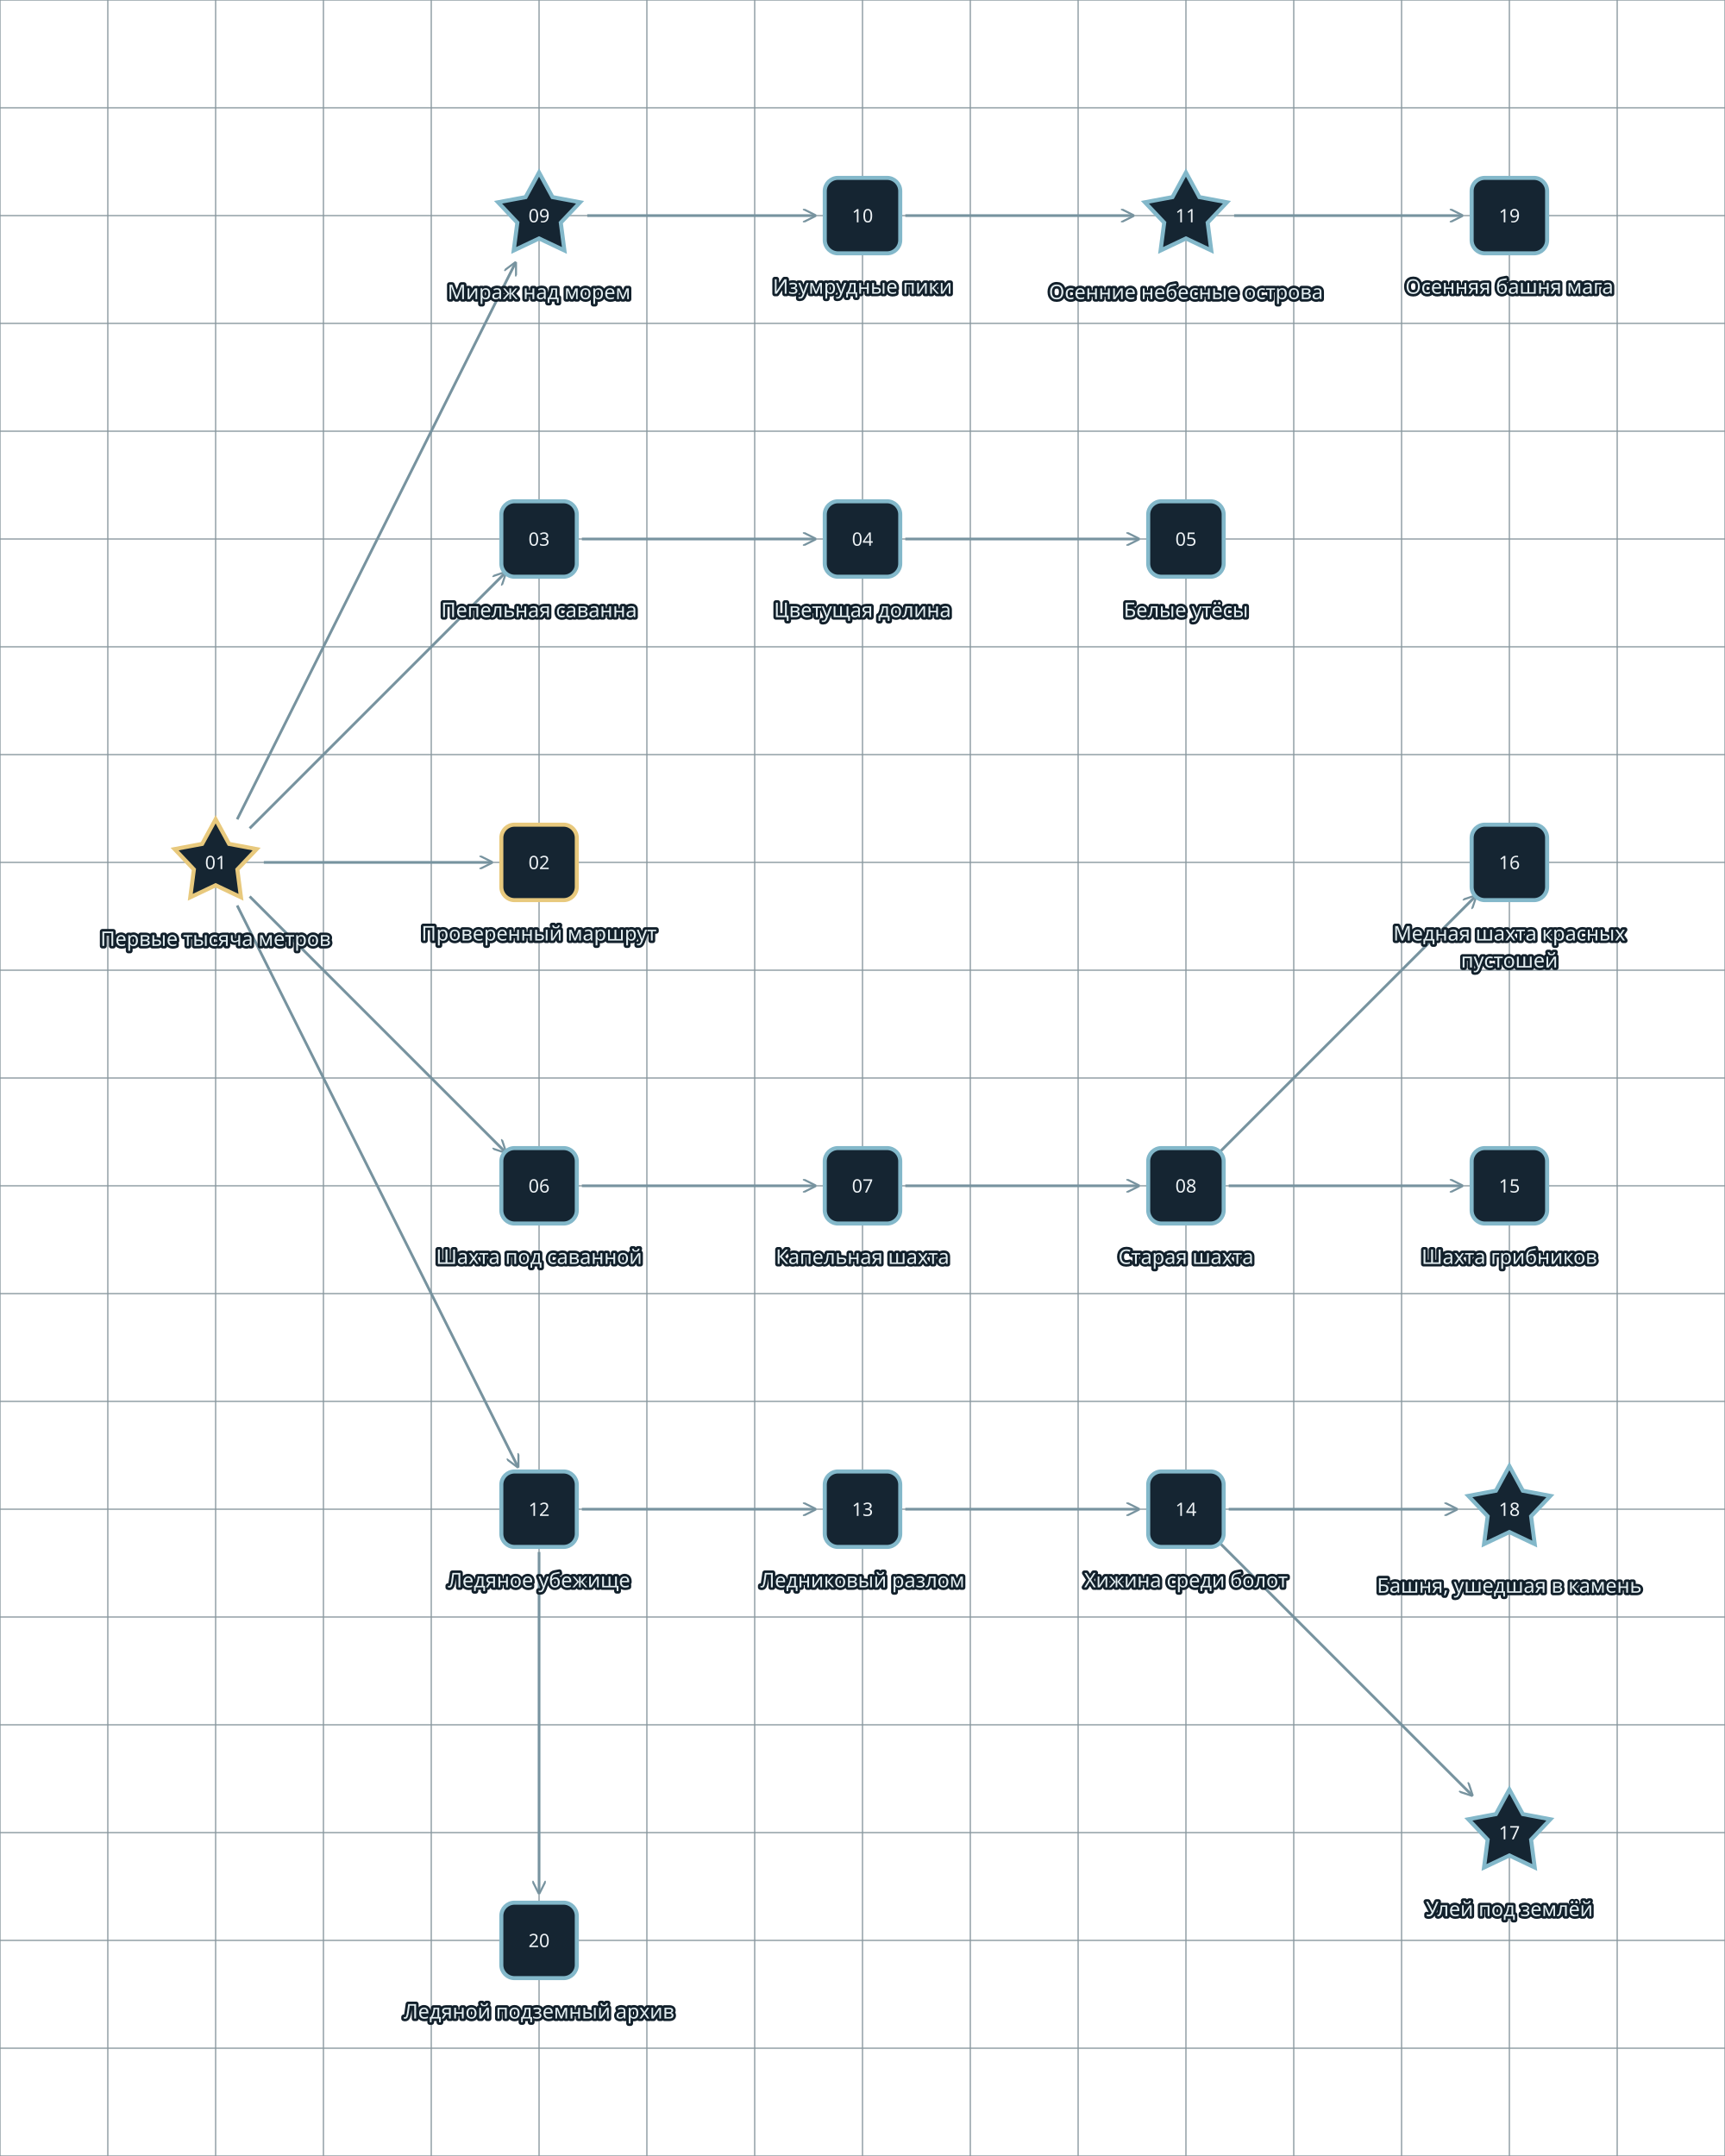
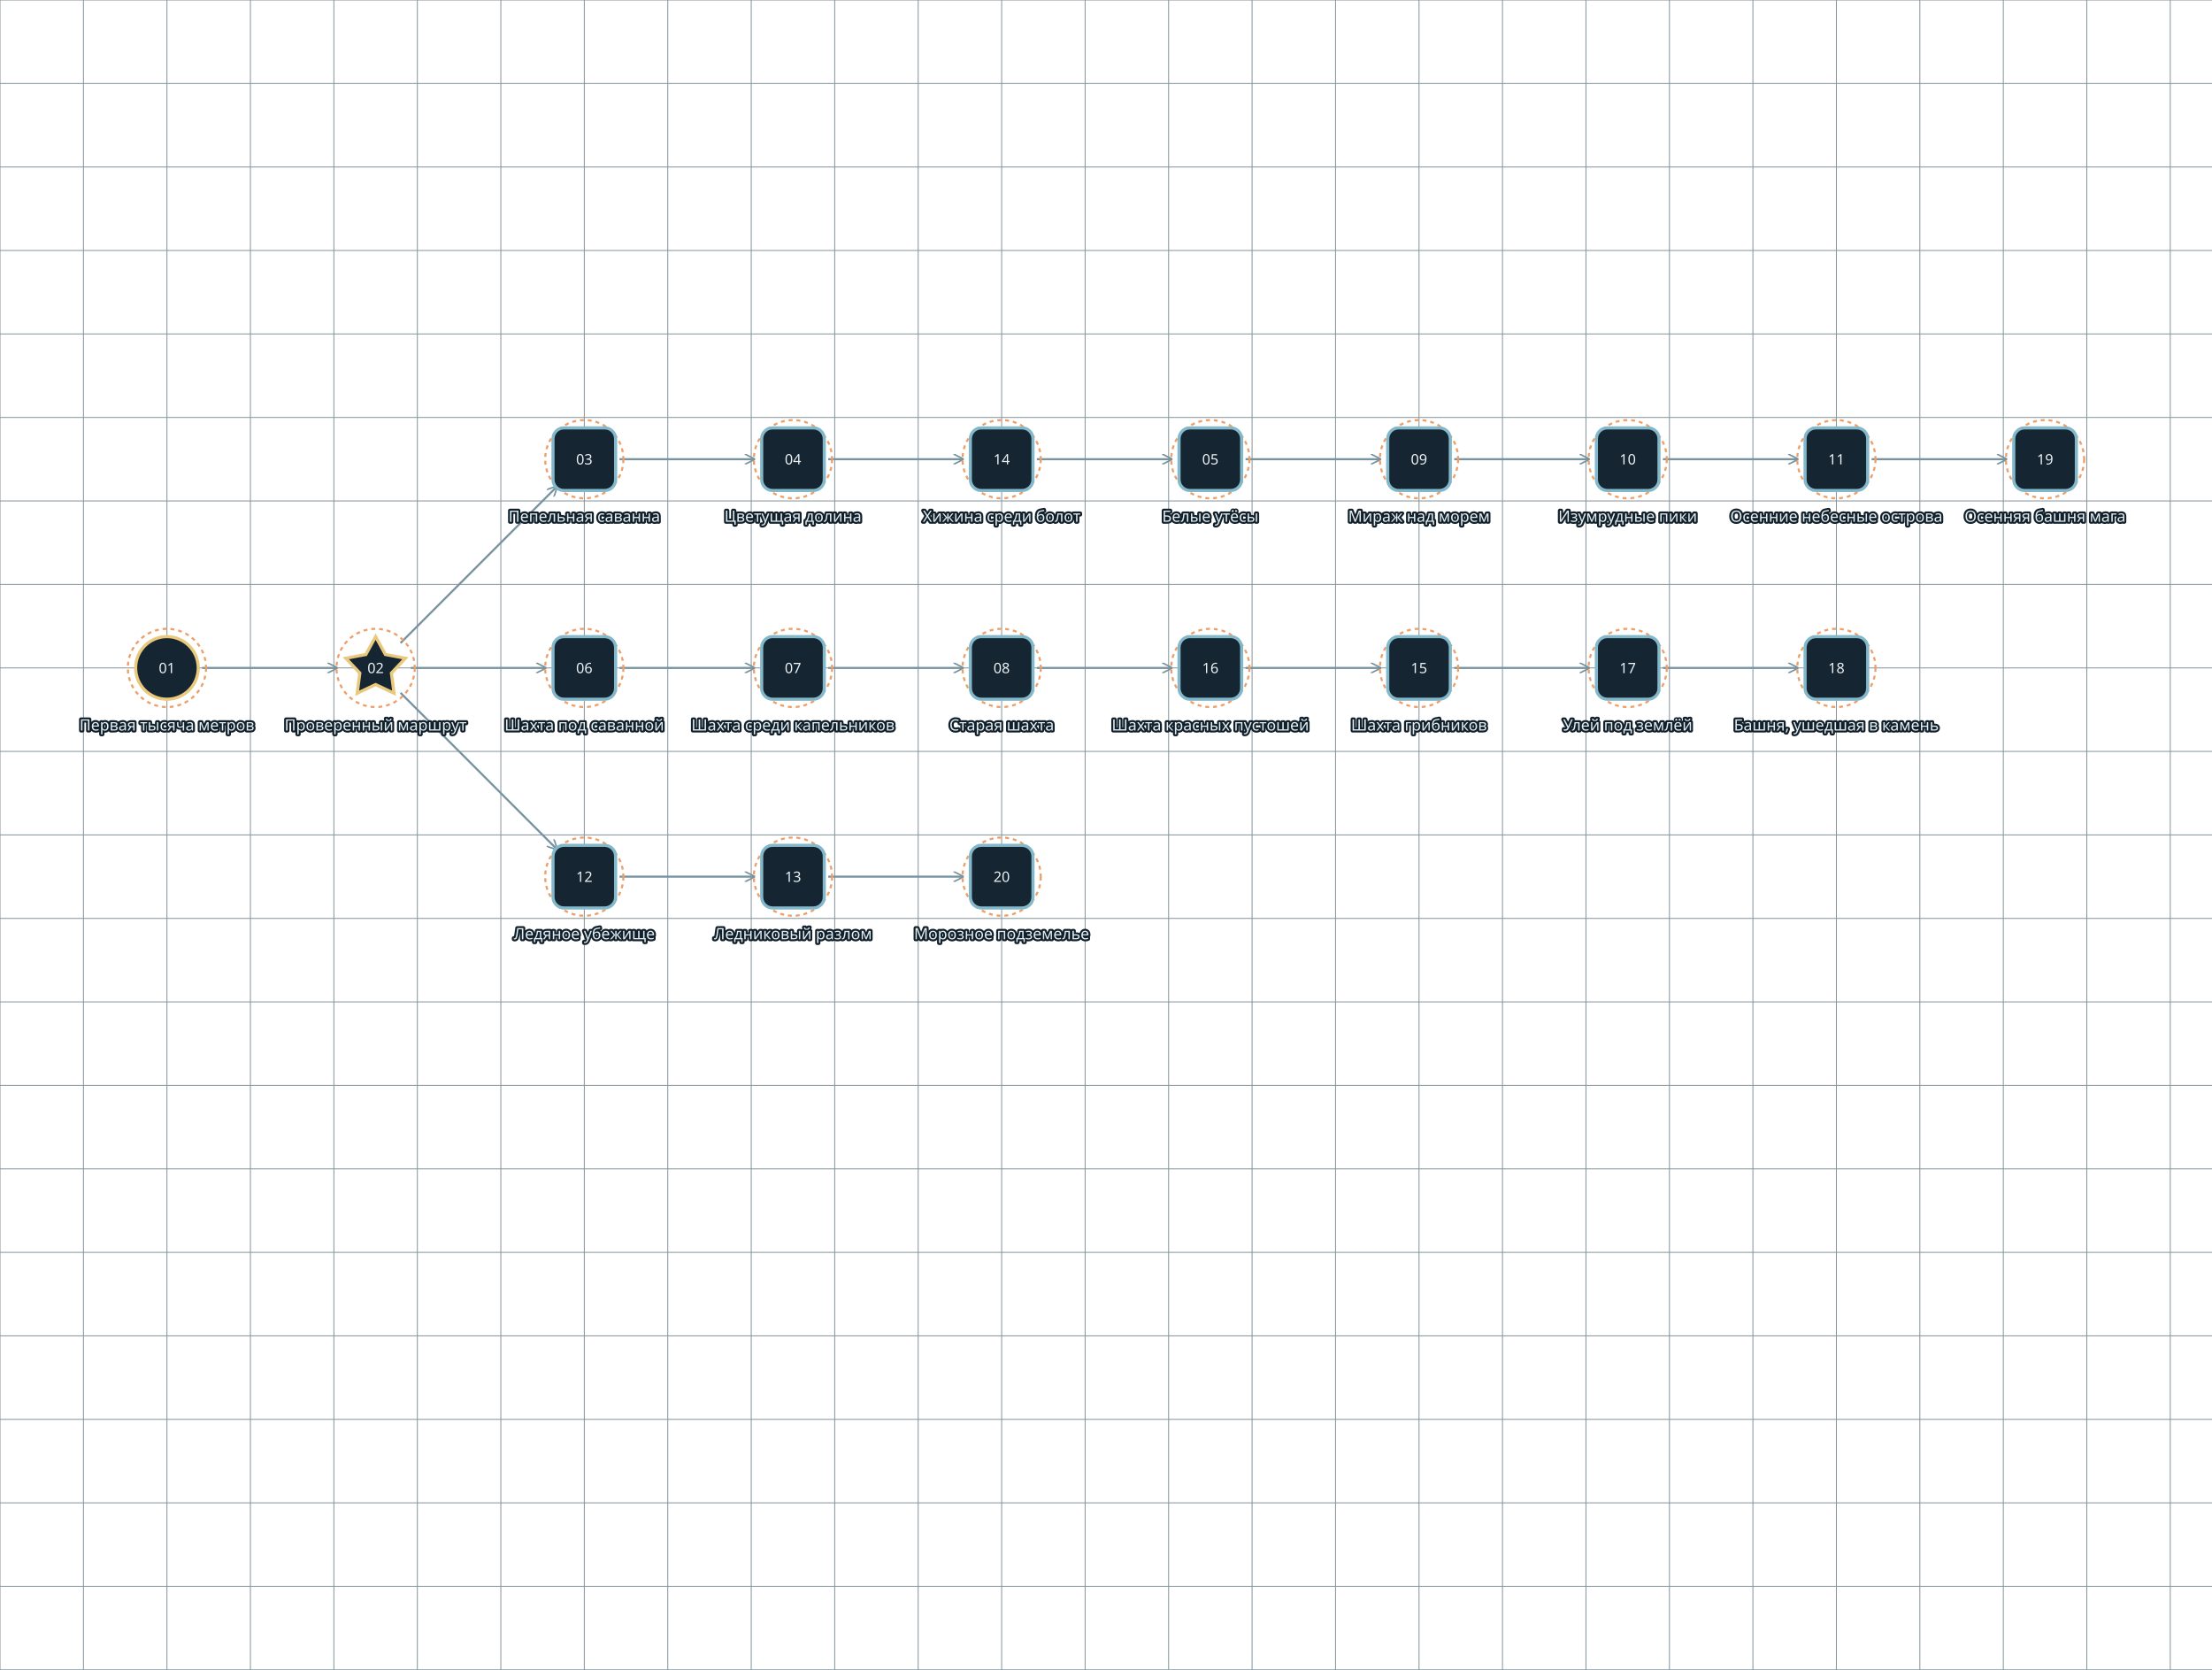
- <svg xmlns="http://www.w3.org/2000/svg" viewBox="-128.00 -512.00 1024.00 1280.00" width="1024.00" height="1280.00" role="img" aria-labelledby="nasledie_exploration-after-title" data-quest-count="20">
+ <svg xmlns="http://www.w3.org/2000/svg" viewBox="-128.00 -512.00 1696.00 1280.00" width="1696.00" height="1280.00" role="img" aria-labelledby="nasledie_exploration-after-title" data-quest-count="20">
  <defs>
    <marker id="nasledie_exploration-after-arrow" markerWidth="8" markerHeight="8" refX="7" refY="4" orient="auto" markerUnits="userSpaceOnUse">
      <path d="M0,0 L8,4 L0,8" fill="none" stroke="#77939f" stroke-width="1.2" />
    </marker>
  </defs>
  <g fill="none" stroke="#24404d" stroke-width="0.7" opacity="0.55" aria-hidden="true">
    <path d="M -128 -512.00 v 1280.00" />
    <path d="M -64 -512.00 v 1280.00" />
    <path d="M 0 -512.00 v 1280.00" />
    <path d="M 64 -512.00 v 1280.00" />
    <path d="M 128 -512.00 v 1280.00" />
    <path d="M 192 -512.00 v 1280.00" />
    <path d="M 256 -512.00 v 1280.00" />
    <path d="M 320 -512.00 v 1280.00" />
    <path d="M 384 -512.00 v 1280.00" />
    <path d="M 448 -512.00 v 1280.00" />
    <path d="M 512 -512.00 v 1280.00" />
    <path d="M 576 -512.00 v 1280.00" />
    <path d="M 640 -512.00 v 1280.00" />
    <path d="M 704 -512.00 v 1280.00" />
    <path d="M 768 -512.00 v 1280.00" />
    <path d="M 832 -512.00 v 1280.00" />
    <path d="M 896 -512.00 v 1280.00" />
-     <path d="M -128.00 -512 h 1024.00" />
-     <path d="M -128.00 -448 h 1024.00" />
-     <path d="M -128.00 -384 h 1024.00" />
-     <path d="M -128.00 -320 h 1024.00" />
-     <path d="M -128.00 -256 h 1024.00" />
-     <path d="M -128.00 -192 h 1024.00" />
-     <path d="M -128.00 -128 h 1024.00" />
-     <path d="M -128.00 -64 h 1024.00" />
-     <path d="M -128.00 0 h 1024.00" />
-     <path d="M -128.00 64 h 1024.00" />
-     <path d="M -128.00 128 h 1024.00" />
-     <path d="M -128.00 192 h 1024.00" />
-     <path d="M -128.00 256 h 1024.00" />
-     <path d="M -128.00 320 h 1024.00" />
-     <path d="M -128.00 384 h 1024.00" />
-     <path d="M -128.00 448 h 1024.00" />
-     <path d="M -128.00 512 h 1024.00" />
-     <path d="M -128.00 576 h 1024.00" />
-     <path d="M -128.00 640 h 1024.00" />
-     <path d="M -128.00 704 h 1024.00" />
-     <path d="M -128.00 768 h 1024.00" />
+     <path d="M 960 -512.00 v 1280.00" />
+     <path d="M 1024 -512.00 v 1280.00" />
+     <path d="M 1088 -512.00 v 1280.00" />
+     <path d="M 1152 -512.00 v 1280.00" />
+     <path d="M 1216 -512.00 v 1280.00" />
+     <path d="M 1280 -512.00 v 1280.00" />
+     <path d="M 1344 -512.00 v 1280.00" />
+     <path d="M 1408 -512.00 v 1280.00" />
+     <path d="M 1472 -512.00 v 1280.00" />
+     <path d="M 1536 -512.00 v 1280.00" />
+     <path d="M -128.00 -512 h 1696.00" />
+     <path d="M -128.00 -448 h 1696.00" />
+     <path d="M -128.00 -384 h 1696.00" />
+     <path d="M -128.00 -320 h 1696.00" />
+     <path d="M -128.00 -256 h 1696.00" />
+     <path d="M -128.00 -192 h 1696.00" />
+     <path d="M -128.00 -128 h 1696.00" />
+     <path d="M -128.00 -64 h 1696.00" />
+     <path d="M -128.00 0 h 1696.00" />
+     <path d="M -128.00 64 h 1696.00" />
+     <path d="M -128.00 128 h 1696.00" />
+     <path d="M -128.00 192 h 1696.00" />
+     <path d="M -128.00 256 h 1696.00" />
+     <path d="M -128.00 320 h 1696.00" />
+     <path d="M -128.00 384 h 1696.00" />
+     <path d="M -128.00 448 h 1696.00" />
+     <path d="M -128.00 512 h 1696.00" />
+     <path d="M -128.00 576 h 1696.00" />
+     <path d="M -128.00 640 h 1696.00" />
+     <path d="M -128.00 704 h 1696.00" />
+     <path d="M -128.00 768 h 1696.00" />
  </g>
  <g class="dependencies" fill="none" stroke="#77939f" stroke-width="1.6">
-     <path data-from="30000F5F1F069AFA" data-to="5DCFED353E2F543B" d="M 28.60 0.00 L 163.60 0.00" marker-end="url(#nasledie_exploration-after-arrow)" />
-     <path data-from="30000F5F1F069AFA" data-to="4654570D569F8AFB" d="M 20.22 -20.22 L 171.92 -171.92" marker-end="url(#nasledie_exploration-after-arrow)" />
-     <path data-from="4654570D569F8AFB" data-to="F740FB239378B229" d="M 217.40 -192.00 L 355.60 -192.00" marker-end="url(#nasledie_exploration-after-arrow)" />
-     <path data-from="F740FB239378B229" data-to="142D439350347E70" d="M 409.40 -192.00 L 547.60 -192.00" marker-end="url(#nasledie_exploration-after-arrow)" />
-     <path data-from="30000F5F1F069AFA" data-to="F17A293356CD1404" d="M 20.22 20.22 L 171.92 171.92" marker-end="url(#nasledie_exploration-after-arrow)" />
-     <path data-from="F17A293356CD1404" data-to="28CBD873B6A9B3EA" d="M 217.40 192.00 L 355.60 192.00" marker-end="url(#nasledie_exploration-after-arrow)" />
-     <path data-from="28CBD873B6A9B3EA" data-to="B7BA27A969107D22" d="M 409.40 192.00 L 547.60 192.00" marker-end="url(#nasledie_exploration-after-arrow)" />
-     <path data-from="30000F5F1F069AFA" data-to="07A63C78A1E0EFD4" d="M 12.79 -25.58 L 177.87 -355.74" marker-end="url(#nasledie_exploration-after-arrow)" />
-     <path data-from="07A63C78A1E0EFD4" data-to="A91583B5B92C22EB" d="M 220.60 -384.00 L 355.60 -384.00" marker-end="url(#nasledie_exploration-after-arrow)" />
-     <path data-from="A91583B5B92C22EB" data-to="E6DC4A843BE1C287" d="M 409.40 -384.00 L 544.40 -384.00" marker-end="url(#nasledie_exploration-after-arrow)" />
-     <path data-from="30000F5F1F069AFA" data-to="D8325F832D406D1F" d="M 12.79 25.58 L 179.30 358.60" marker-end="url(#nasledie_exploration-after-arrow)" />
-     <path data-from="D8325F832D406D1F" data-to="CD62103DCF8B4FDA" d="M 217.40 384.00 L 355.60 384.00" marker-end="url(#nasledie_exploration-after-arrow)" />
-     <path data-from="CD62103DCF8B4FDA" data-to="4A366B92A0D4BDCD" d="M 409.40 384.00 L 547.60 384.00" marker-end="url(#nasledie_exploration-after-arrow)" />
-     <path data-from="B7BA27A969107D22" data-to="EA048E705BEC8414" d="M 601.40 192.00 L 739.60 192.00" marker-end="url(#nasledie_exploration-after-arrow)" />
-     <path data-from="B7BA27A969107D22" data-to="F09FD8875C97CD92" d="M 593.96 174.04 L 747.92 20.08" marker-end="url(#nasledie_exploration-after-arrow)" />
-     <path data-from="4A366B92A0D4BDCD" data-to="507F5E2261A499DA" d="M 593.96 401.96 L 745.66 553.66" marker-end="url(#nasledie_exploration-after-arrow)" />
-     <path data-from="4A366B92A0D4BDCD" data-to="2DCB2702FC5C1F31" d="M 601.40 384.00 L 736.40 384.00" marker-end="url(#nasledie_exploration-after-arrow)" />
-     <path data-from="E6DC4A843BE1C287" data-to="57FD47EFC4E11601" d="M 604.60 -384.00 L 739.60 -384.00" marker-end="url(#nasledie_exploration-after-arrow)" />
-     <path data-from="D8325F832D406D1F" data-to="C580A1C9022BB90F" d="M 192.00 409.40 L 192.00 611.60" marker-end="url(#nasledie_exploration-after-arrow)" />
+     <path data-from="30000F5F1F069AFA" data-to="5DCFED353E2F543B" d="M 27.00 0.00 L 130.00 0.00" marker-end="url(#nasledie_exploration-after-arrow)" />
+     <path data-from="5DCFED353E2F543B" data-to="4654570D569F8AFB" d="M 179.09 -19.09 L 298.79 -138.79" marker-end="url(#nasledie_exploration-after-arrow)" />
+     <path data-from="4654570D569F8AFB" data-to="F740FB239378B229" d="M 347.00 -160.00 L 450.00 -160.00" marker-end="url(#nasledie_exploration-after-arrow)" />
+     <path data-from="4A366B92A0D4BDCD" data-to="142D439350347E70" d="M 667.00 -160.00 L 770.00 -160.00" marker-end="url(#nasledie_exploration-after-arrow)" />
+     <path data-from="5DCFED353E2F543B" data-to="F17A293356CD1404" d="M 187.00 0.00 L 290.00 0.00" marker-end="url(#nasledie_exploration-after-arrow)" />
+     <path data-from="F17A293356CD1404" data-to="28CBD873B6A9B3EA" d="M 347.00 0.00 L 450.00 0.00" marker-end="url(#nasledie_exploration-after-arrow)" />
+     <path data-from="28CBD873B6A9B3EA" data-to="B7BA27A969107D22" d="M 507.00 0.00 L 610.00 0.00" marker-end="url(#nasledie_exploration-after-arrow)" />
+     <path data-from="142D439350347E70" data-to="07A63C78A1E0EFD4" d="M 827.00 -160.00 L 930.00 -160.00" marker-end="url(#nasledie_exploration-after-arrow)" />
+     <path data-from="07A63C78A1E0EFD4" data-to="A91583B5B92C22EB" d="M 987.00 -160.00 L 1090.00 -160.00" marker-end="url(#nasledie_exploration-after-arrow)" />
+     <path data-from="A91583B5B92C22EB" data-to="E6DC4A843BE1C287" d="M 1147.00 -160.00 L 1250.00 -160.00" marker-end="url(#nasledie_exploration-after-arrow)" />
+     <path data-from="5DCFED353E2F543B" data-to="D8325F832D406D1F" d="M 179.09 19.09 L 298.79 138.79" marker-end="url(#nasledie_exploration-after-arrow)" />
+     <path data-from="D8325F832D406D1F" data-to="CD62103DCF8B4FDA" d="M 347.00 160.00 L 450.00 160.00" marker-end="url(#nasledie_exploration-after-arrow)" />
+     <path data-from="F740FB239378B229" data-to="4A366B92A0D4BDCD" d="M 507.00 -160.00 L 610.00 -160.00" marker-end="url(#nasledie_exploration-after-arrow)" />
+     <path data-from="F09FD8875C97CD92" data-to="EA048E705BEC8414" d="M 827.00 0.00 L 930.00 0.00" marker-end="url(#nasledie_exploration-after-arrow)" />
+     <path data-from="B7BA27A969107D22" data-to="F09FD8875C97CD92" d="M 667.00 0.00 L 770.00 0.00" marker-end="url(#nasledie_exploration-after-arrow)" />
+     <path data-from="EA048E705BEC8414" data-to="507F5E2261A499DA" d="M 987.00 0.00 L 1090.00 0.00" marker-end="url(#nasledie_exploration-after-arrow)" />
+     <path data-from="507F5E2261A499DA" data-to="2DCB2702FC5C1F31" d="M 1147.00 0.00 L 1250.00 0.00" marker-end="url(#nasledie_exploration-after-arrow)" />
+     <path data-from="E6DC4A843BE1C287" data-to="57FD47EFC4E11601" d="M 1307.00 -160.00 L 1410.00 -160.00" marker-end="url(#nasledie_exploration-after-arrow)" />
+     <path data-from="CD62103DCF8B4FDA" data-to="C580A1C9022BB90F" d="M 507.00 160.00 L 610.00 160.00" marker-end="url(#nasledie_exploration-after-arrow)" />
  </g>
  <g class="quests" font-family="system-ui, sans-serif" text-anchor="middle">
-     <g data-quest-id="30000F5F1F069AFA" tabindex="0" role="button" aria-label="Первые тысяча метров" transform="translate(0.00,0.00)" style="cursor:pointer">
-       <circle class="selection-ring" r="35.60" fill="none" stroke="#f4f7fc" stroke-width="3" visibility="hidden" />
-       <polygon points="0.00,-25.60 7.98,-10.98 24.35,-7.91 12.90,4.19 15.05,20.71 0.00,13.57 -15.05,20.71 -12.90,4.19 -24.35,-7.91 -7.98,-10.98" fill="#152532" stroke="#e8c97d" stroke-width="2.4" />
+     <g data-quest-id="30000F5F1F069AFA" tabindex="0" role="button" aria-label="Первая тысяча метров" transform="translate(0.00,0.00)" style="cursor:pointer">
+       <circle class="change-ring" r="30.00" fill="none" stroke="#ed9f69" stroke-width="1.6" stroke-dasharray="3 3" />
+       <circle class="selection-ring" r="34.00" fill="none" stroke="#f4f7fc" stroke-width="3" visibility="hidden" />
+       <circle r="24.00" fill="#152532" stroke="#e8c97d" stroke-width="2.4" />
      <text y="4" font-size="11" fill="#edf2f5" pointer-events="none">01</text>
-       <text class="quest-label" y="49.60" font-size="12" fill="#e2edf0" paint-order="stroke" stroke="#12202b" stroke-width="3" stroke-linejoin="round" pointer-events="none">Первые тысяча метров</text>
-     </g>
-     <g data-quest-id="5DCFED353E2F543B" tabindex="0" role="button" aria-label="Проверенный маршрут" transform="translate(192.00,0.00)" style="cursor:pointer">
-       <circle class="selection-ring" r="32.40" fill="none" stroke="#f4f7fc" stroke-width="3" visibility="hidden" />
-       <rect x="-22.40" y="-22.40" width="44.80" height="44.80" rx="7.84" fill="#152532" stroke="#e8c97d" stroke-width="2.4" />
+       <text class="quest-label" y="48.00" font-size="12" fill="#e2edf0" paint-order="stroke" stroke="#12202b" stroke-width="3" stroke-linejoin="round" pointer-events="none">Первая тысяча метров</text>
+     </g>
+     <g data-quest-id="5DCFED353E2F543B" tabindex="0" role="button" aria-label="Проверенный маршрут" transform="translate(160.00,0.00)" style="cursor:pointer">
+       <circle class="change-ring" r="30.00" fill="none" stroke="#ed9f69" stroke-width="1.6" stroke-dasharray="3 3" />
+       <circle class="selection-ring" r="34.00" fill="none" stroke="#f4f7fc" stroke-width="3" visibility="hidden" />
+       <polygon points="0.00,-24.00 7.48,-10.29 22.83,-7.42 12.10,3.93 14.11,19.42 0.00,12.72 -14.11,19.42 -12.10,3.93 -22.83,-7.42 -7.48,-10.29" fill="#152532" stroke="#e8c97d" stroke-width="2.4" />
      <text y="4" font-size="11" fill="#edf2f5" pointer-events="none">02</text>
-       <text class="quest-label" y="46.40" font-size="12" fill="#e2edf0" paint-order="stroke" stroke="#12202b" stroke-width="3" stroke-linejoin="round" pointer-events="none">Проверенный маршрут</text>
-     </g>
-     <g data-quest-id="4654570D569F8AFB" tabindex="0" role="button" aria-label="Пепельная саванна" transform="translate(192.00,-192.00)" style="cursor:pointer">
-       <circle class="selection-ring" r="32.40" fill="none" stroke="#f4f7fc" stroke-width="3" visibility="hidden" />
-       <rect x="-22.40" y="-22.40" width="44.80" height="44.80" rx="7.84" fill="#152532" stroke="#83b8ca" stroke-width="2.4" />
+       <text class="quest-label" y="48.00" font-size="12" fill="#e2edf0" paint-order="stroke" stroke="#12202b" stroke-width="3" stroke-linejoin="round" pointer-events="none">Проверенный маршрут</text>
+     </g>
+     <g data-quest-id="4654570D569F8AFB" tabindex="0" role="button" aria-label="Пепельная саванна" transform="translate(320.00,-160.00)" style="cursor:pointer">
+       <circle class="change-ring" r="30.00" fill="none" stroke="#ed9f69" stroke-width="1.6" stroke-dasharray="3 3" />
+       <circle class="selection-ring" r="34.00" fill="none" stroke="#f4f7fc" stroke-width="3" visibility="hidden" />
+       <rect x="-24.00" y="-24.00" width="48.00" height="48.00" rx="8.40" fill="#152532" stroke="#83b8ca" stroke-width="2.4" />
      <text y="4" font-size="11" fill="#edf2f5" pointer-events="none">03</text>
-       <text class="quest-label" y="46.40" font-size="12" fill="#e2edf0" paint-order="stroke" stroke="#12202b" stroke-width="3" stroke-linejoin="round" pointer-events="none">Пепельная саванна</text>
-     </g>
-     <g data-quest-id="F740FB239378B229" tabindex="0" role="button" aria-label="Цветущая долина" transform="translate(384.00,-192.00)" style="cursor:pointer">
-       <circle class="selection-ring" r="32.40" fill="none" stroke="#f4f7fc" stroke-width="3" visibility="hidden" />
-       <rect x="-22.40" y="-22.40" width="44.80" height="44.80" rx="7.84" fill="#152532" stroke="#83b8ca" stroke-width="2.4" />
+       <text class="quest-label" y="48.00" font-size="12" fill="#e2edf0" paint-order="stroke" stroke="#12202b" stroke-width="3" stroke-linejoin="round" pointer-events="none">Пепельная саванна</text>
+     </g>
+     <g data-quest-id="F740FB239378B229" tabindex="0" role="button" aria-label="Цветущая долина" transform="translate(480.00,-160.00)" style="cursor:pointer">
+       <circle class="change-ring" r="30.00" fill="none" stroke="#ed9f69" stroke-width="1.6" stroke-dasharray="3 3" />
+       <circle class="selection-ring" r="34.00" fill="none" stroke="#f4f7fc" stroke-width="3" visibility="hidden" />
+       <rect x="-24.00" y="-24.00" width="48.00" height="48.00" rx="8.40" fill="#152532" stroke="#83b8ca" stroke-width="2.4" />
      <text y="4" font-size="11" fill="#edf2f5" pointer-events="none">04</text>
-       <text class="quest-label" y="46.40" font-size="12" fill="#e2edf0" paint-order="stroke" stroke="#12202b" stroke-width="3" stroke-linejoin="round" pointer-events="none">Цветущая долина</text>
-     </g>
-     <g data-quest-id="142D439350347E70" tabindex="0" role="button" aria-label="Белые утёсы" transform="translate(576.00,-192.00)" style="cursor:pointer">
-       <circle class="selection-ring" r="32.40" fill="none" stroke="#f4f7fc" stroke-width="3" visibility="hidden" />
-       <rect x="-22.40" y="-22.40" width="44.80" height="44.80" rx="7.84" fill="#152532" stroke="#83b8ca" stroke-width="2.4" />
+       <text class="quest-label" y="48.00" font-size="12" fill="#e2edf0" paint-order="stroke" stroke="#12202b" stroke-width="3" stroke-linejoin="round" pointer-events="none">Цветущая долина</text>
+     </g>
+     <g data-quest-id="142D439350347E70" tabindex="0" role="button" aria-label="Белые утёсы" transform="translate(800.00,-160.00)" style="cursor:pointer">
+       <circle class="change-ring" r="30.00" fill="none" stroke="#ed9f69" stroke-width="1.6" stroke-dasharray="3 3" />
+       <circle class="selection-ring" r="34.00" fill="none" stroke="#f4f7fc" stroke-width="3" visibility="hidden" />
+       <rect x="-24.00" y="-24.00" width="48.00" height="48.00" rx="8.40" fill="#152532" stroke="#83b8ca" stroke-width="2.4" />
      <text y="4" font-size="11" fill="#edf2f5" pointer-events="none">05</text>
-       <text class="quest-label" y="46.40" font-size="12" fill="#e2edf0" paint-order="stroke" stroke="#12202b" stroke-width="3" stroke-linejoin="round" pointer-events="none">Белые утёсы</text>
-     </g>
-     <g data-quest-id="F17A293356CD1404" tabindex="0" role="button" aria-label="Шахта под саванной" transform="translate(192.00,192.00)" style="cursor:pointer">
-       <circle class="selection-ring" r="32.40" fill="none" stroke="#f4f7fc" stroke-width="3" visibility="hidden" />
-       <rect x="-22.40" y="-22.40" width="44.80" height="44.80" rx="7.84" fill="#152532" stroke="#83b8ca" stroke-width="2.4" />
+       <text class="quest-label" y="48.00" font-size="12" fill="#e2edf0" paint-order="stroke" stroke="#12202b" stroke-width="3" stroke-linejoin="round" pointer-events="none">Белые утёсы</text>
+     </g>
+     <g data-quest-id="F17A293356CD1404" tabindex="0" role="button" aria-label="Шахта под саванной" transform="translate(320.00,0.00)" style="cursor:pointer">
+       <circle class="change-ring" r="30.00" fill="none" stroke="#ed9f69" stroke-width="1.6" stroke-dasharray="3 3" />
+       <circle class="selection-ring" r="34.00" fill="none" stroke="#f4f7fc" stroke-width="3" visibility="hidden" />
+       <rect x="-24.00" y="-24.00" width="48.00" height="48.00" rx="8.40" fill="#152532" stroke="#83b8ca" stroke-width="2.4" />
      <text y="4" font-size="11" fill="#edf2f5" pointer-events="none">06</text>
-       <text class="quest-label" y="46.40" font-size="12" fill="#e2edf0" paint-order="stroke" stroke="#12202b" stroke-width="3" stroke-linejoin="round" pointer-events="none">Шахта под саванной</text>
-     </g>
-     <g data-quest-id="28CBD873B6A9B3EA" tabindex="0" role="button" aria-label="Капельная шахта" transform="translate(384.00,192.00)" style="cursor:pointer">
-       <circle class="selection-ring" r="32.40" fill="none" stroke="#f4f7fc" stroke-width="3" visibility="hidden" />
-       <rect x="-22.40" y="-22.40" width="44.80" height="44.80" rx="7.84" fill="#152532" stroke="#83b8ca" stroke-width="2.4" />
+       <text class="quest-label" y="48.00" font-size="12" fill="#e2edf0" paint-order="stroke" stroke="#12202b" stroke-width="3" stroke-linejoin="round" pointer-events="none">Шахта под саванной</text>
+     </g>
+     <g data-quest-id="28CBD873B6A9B3EA" tabindex="0" role="button" aria-label="Шахта среди капельников" transform="translate(480.00,0.00)" style="cursor:pointer">
+       <circle class="change-ring" r="30.00" fill="none" stroke="#ed9f69" stroke-width="1.6" stroke-dasharray="3 3" />
+       <circle class="selection-ring" r="34.00" fill="none" stroke="#f4f7fc" stroke-width="3" visibility="hidden" />
+       <rect x="-24.00" y="-24.00" width="48.00" height="48.00" rx="8.40" fill="#152532" stroke="#83b8ca" stroke-width="2.4" />
      <text y="4" font-size="11" fill="#edf2f5" pointer-events="none">07</text>
-       <text class="quest-label" y="46.40" font-size="12" fill="#e2edf0" paint-order="stroke" stroke="#12202b" stroke-width="3" stroke-linejoin="round" pointer-events="none">Капельная шахта</text>
-     </g>
-     <g data-quest-id="B7BA27A969107D22" tabindex="0" role="button" aria-label="Старая шахта" transform="translate(576.00,192.00)" style="cursor:pointer">
-       <circle class="selection-ring" r="32.40" fill="none" stroke="#f4f7fc" stroke-width="3" visibility="hidden" />
-       <rect x="-22.40" y="-22.40" width="44.80" height="44.80" rx="7.84" fill="#152532" stroke="#83b8ca" stroke-width="2.4" />
+       <text class="quest-label" y="48.00" font-size="12" fill="#e2edf0" paint-order="stroke" stroke="#12202b" stroke-width="3" stroke-linejoin="round" pointer-events="none">Шахта среди капельников</text>
+     </g>
+     <g data-quest-id="B7BA27A969107D22" tabindex="0" role="button" aria-label="Старая шахта" transform="translate(640.00,0.00)" style="cursor:pointer">
+       <circle class="change-ring" r="30.00" fill="none" stroke="#ed9f69" stroke-width="1.6" stroke-dasharray="3 3" />
+       <circle class="selection-ring" r="34.00" fill="none" stroke="#f4f7fc" stroke-width="3" visibility="hidden" />
+       <rect x="-24.00" y="-24.00" width="48.00" height="48.00" rx="8.40" fill="#152532" stroke="#83b8ca" stroke-width="2.4" />
      <text y="4" font-size="11" fill="#edf2f5" pointer-events="none">08</text>
-       <text class="quest-label" y="46.40" font-size="12" fill="#e2edf0" paint-order="stroke" stroke="#12202b" stroke-width="3" stroke-linejoin="round" pointer-events="none">Старая шахта</text>
-     </g>
-     <g data-quest-id="07A63C78A1E0EFD4" tabindex="0" role="button" aria-label="Мираж над морем" transform="translate(192.00,-384.00)" style="cursor:pointer">
-       <circle class="selection-ring" r="35.60" fill="none" stroke="#f4f7fc" stroke-width="3" visibility="hidden" />
-       <polygon points="0.00,-25.60 7.98,-10.98 24.35,-7.91 12.90,4.19 15.05,20.71 0.00,13.57 -15.05,20.71 -12.90,4.19 -24.35,-7.91 -7.98,-10.98" fill="#152532" stroke="#83b8ca" stroke-width="2.4" />
+       <text class="quest-label" y="48.00" font-size="12" fill="#e2edf0" paint-order="stroke" stroke="#12202b" stroke-width="3" stroke-linejoin="round" pointer-events="none">Старая шахта</text>
+     </g>
+     <g data-quest-id="07A63C78A1E0EFD4" tabindex="0" role="button" aria-label="Мираж над морем" transform="translate(960.00,-160.00)" style="cursor:pointer">
+       <circle class="change-ring" r="30.00" fill="none" stroke="#ed9f69" stroke-width="1.6" stroke-dasharray="3 3" />
+       <circle class="selection-ring" r="34.00" fill="none" stroke="#f4f7fc" stroke-width="3" visibility="hidden" />
+       <rect x="-24.00" y="-24.00" width="48.00" height="48.00" rx="8.40" fill="#152532" stroke="#83b8ca" stroke-width="2.4" />
      <text y="4" font-size="11" fill="#edf2f5" pointer-events="none">09</text>
-       <text class="quest-label" y="49.60" font-size="12" fill="#e2edf0" paint-order="stroke" stroke="#12202b" stroke-width="3" stroke-linejoin="round" pointer-events="none">Мираж над морем</text>
-     </g>
-     <g data-quest-id="A91583B5B92C22EB" tabindex="0" role="button" aria-label="Изумрудные пики" transform="translate(384.00,-384.00)" style="cursor:pointer">
-       <circle class="selection-ring" r="32.40" fill="none" stroke="#f4f7fc" stroke-width="3" visibility="hidden" />
-       <rect x="-22.40" y="-22.40" width="44.80" height="44.80" rx="7.84" fill="#152532" stroke="#83b8ca" stroke-width="2.4" />
+       <text class="quest-label" y="48.00" font-size="12" fill="#e2edf0" paint-order="stroke" stroke="#12202b" stroke-width="3" stroke-linejoin="round" pointer-events="none">Мираж над морем</text>
+     </g>
+     <g data-quest-id="A91583B5B92C22EB" tabindex="0" role="button" aria-label="Изумрудные пики" transform="translate(1120.00,-160.00)" style="cursor:pointer">
+       <circle class="change-ring" r="30.00" fill="none" stroke="#ed9f69" stroke-width="1.6" stroke-dasharray="3 3" />
+       <circle class="selection-ring" r="34.00" fill="none" stroke="#f4f7fc" stroke-width="3" visibility="hidden" />
+       <rect x="-24.00" y="-24.00" width="48.00" height="48.00" rx="8.40" fill="#152532" stroke="#83b8ca" stroke-width="2.4" />
      <text y="4" font-size="11" fill="#edf2f5" pointer-events="none">10</text>
-       <text class="quest-label" y="46.40" font-size="12" fill="#e2edf0" paint-order="stroke" stroke="#12202b" stroke-width="3" stroke-linejoin="round" pointer-events="none">Изумрудные пики</text>
-     </g>
-     <g data-quest-id="E6DC4A843BE1C287" tabindex="0" role="button" aria-label="Осенние небесные острова" transform="translate(576.00,-384.00)" style="cursor:pointer">
-       <circle class="selection-ring" r="35.60" fill="none" stroke="#f4f7fc" stroke-width="3" visibility="hidden" />
-       <polygon points="0.00,-25.60 7.98,-10.98 24.35,-7.91 12.90,4.19 15.05,20.71 0.00,13.57 -15.05,20.71 -12.90,4.19 -24.35,-7.91 -7.98,-10.98" fill="#152532" stroke="#83b8ca" stroke-width="2.4" />
+       <text class="quest-label" y="48.00" font-size="12" fill="#e2edf0" paint-order="stroke" stroke="#12202b" stroke-width="3" stroke-linejoin="round" pointer-events="none">Изумрудные пики</text>
+     </g>
+     <g data-quest-id="E6DC4A843BE1C287" tabindex="0" role="button" aria-label="Осенние небесные острова" transform="translate(1280.00,-160.00)" style="cursor:pointer">
+       <circle class="change-ring" r="30.00" fill="none" stroke="#ed9f69" stroke-width="1.6" stroke-dasharray="3 3" />
+       <circle class="selection-ring" r="34.00" fill="none" stroke="#f4f7fc" stroke-width="3" visibility="hidden" />
+       <rect x="-24.00" y="-24.00" width="48.00" height="48.00" rx="8.40" fill="#152532" stroke="#83b8ca" stroke-width="2.4" />
      <text y="4" font-size="11" fill="#edf2f5" pointer-events="none">11</text>
-       <text class="quest-label" y="49.60" font-size="12" fill="#e2edf0" paint-order="stroke" stroke="#12202b" stroke-width="3" stroke-linejoin="round" pointer-events="none">Осенние небесные острова</text>
-     </g>
-     <g data-quest-id="D8325F832D406D1F" tabindex="0" role="button" aria-label="Ледяное убежище" transform="translate(192.00,384.00)" style="cursor:pointer">
-       <circle class="selection-ring" r="32.40" fill="none" stroke="#f4f7fc" stroke-width="3" visibility="hidden" />
-       <rect x="-22.40" y="-22.40" width="44.80" height="44.80" rx="7.84" fill="#152532" stroke="#83b8ca" stroke-width="2.4" />
+       <text class="quest-label" y="48.00" font-size="12" fill="#e2edf0" paint-order="stroke" stroke="#12202b" stroke-width="3" stroke-linejoin="round" pointer-events="none">Осенние небесные острова</text>
+     </g>
+     <g data-quest-id="D8325F832D406D1F" tabindex="0" role="button" aria-label="Ледяное убежище" transform="translate(320.00,160.00)" style="cursor:pointer">
+       <circle class="change-ring" r="30.00" fill="none" stroke="#ed9f69" stroke-width="1.6" stroke-dasharray="3 3" />
+       <circle class="selection-ring" r="34.00" fill="none" stroke="#f4f7fc" stroke-width="3" visibility="hidden" />
+       <rect x="-24.00" y="-24.00" width="48.00" height="48.00" rx="8.40" fill="#152532" stroke="#83b8ca" stroke-width="2.4" />
      <text y="4" font-size="11" fill="#edf2f5" pointer-events="none">12</text>
-       <text class="quest-label" y="46.40" font-size="12" fill="#e2edf0" paint-order="stroke" stroke="#12202b" stroke-width="3" stroke-linejoin="round" pointer-events="none">Ледяное убежище</text>
-     </g>
-     <g data-quest-id="CD62103DCF8B4FDA" tabindex="0" role="button" aria-label="Ледниковый разлом" transform="translate(384.00,384.00)" style="cursor:pointer">
-       <circle class="selection-ring" r="32.40" fill="none" stroke="#f4f7fc" stroke-width="3" visibility="hidden" />
-       <rect x="-22.40" y="-22.40" width="44.80" height="44.80" rx="7.84" fill="#152532" stroke="#83b8ca" stroke-width="2.4" />
+       <text class="quest-label" y="48.00" font-size="12" fill="#e2edf0" paint-order="stroke" stroke="#12202b" stroke-width="3" stroke-linejoin="round" pointer-events="none">Ледяное убежище</text>
+     </g>
+     <g data-quest-id="CD62103DCF8B4FDA" tabindex="0" role="button" aria-label="Ледниковый разлом" transform="translate(480.00,160.00)" style="cursor:pointer">
+       <circle class="change-ring" r="30.00" fill="none" stroke="#ed9f69" stroke-width="1.6" stroke-dasharray="3 3" />
+       <circle class="selection-ring" r="34.00" fill="none" stroke="#f4f7fc" stroke-width="3" visibility="hidden" />
+       <rect x="-24.00" y="-24.00" width="48.00" height="48.00" rx="8.40" fill="#152532" stroke="#83b8ca" stroke-width="2.4" />
      <text y="4" font-size="11" fill="#edf2f5" pointer-events="none">13</text>
-       <text class="quest-label" y="46.40" font-size="12" fill="#e2edf0" paint-order="stroke" stroke="#12202b" stroke-width="3" stroke-linejoin="round" pointer-events="none">Ледниковый разлом</text>
-     </g>
-     <g data-quest-id="4A366B92A0D4BDCD" tabindex="0" role="button" aria-label="Хижина среди болот" transform="translate(576.00,384.00)" style="cursor:pointer">
-       <circle class="selection-ring" r="32.40" fill="none" stroke="#f4f7fc" stroke-width="3" visibility="hidden" />
-       <rect x="-22.40" y="-22.40" width="44.80" height="44.80" rx="7.84" fill="#152532" stroke="#83b8ca" stroke-width="2.4" />
+       <text class="quest-label" y="48.00" font-size="12" fill="#e2edf0" paint-order="stroke" stroke="#12202b" stroke-width="3" stroke-linejoin="round" pointer-events="none">Ледниковый разлом</text>
+     </g>
+     <g data-quest-id="4A366B92A0D4BDCD" tabindex="0" role="button" aria-label="Хижина среди болот" transform="translate(640.00,-160.00)" style="cursor:pointer">
+       <circle class="change-ring" r="30.00" fill="none" stroke="#ed9f69" stroke-width="1.6" stroke-dasharray="3 3" />
+       <circle class="selection-ring" r="34.00" fill="none" stroke="#f4f7fc" stroke-width="3" visibility="hidden" />
+       <rect x="-24.00" y="-24.00" width="48.00" height="48.00" rx="8.40" fill="#152532" stroke="#83b8ca" stroke-width="2.4" />
      <text y="4" font-size="11" fill="#edf2f5" pointer-events="none">14</text>
-       <text class="quest-label" y="46.40" font-size="12" fill="#e2edf0" paint-order="stroke" stroke="#12202b" stroke-width="3" stroke-linejoin="round" pointer-events="none">Хижина среди болот</text>
-     </g>
-     <g data-quest-id="EA048E705BEC8414" tabindex="0" role="button" aria-label="Шахта грибников" transform="translate(768.00,192.00)" style="cursor:pointer">
-       <circle class="selection-ring" r="32.40" fill="none" stroke="#f4f7fc" stroke-width="3" visibility="hidden" />
-       <rect x="-22.40" y="-22.40" width="44.80" height="44.80" rx="7.84" fill="#152532" stroke="#83b8ca" stroke-width="2.4" />
+       <text class="quest-label" y="48.00" font-size="12" fill="#e2edf0" paint-order="stroke" stroke="#12202b" stroke-width="3" stroke-linejoin="round" pointer-events="none">Хижина среди болот</text>
+     </g>
+     <g data-quest-id="EA048E705BEC8414" tabindex="0" role="button" aria-label="Шахта грибников" transform="translate(960.00,0.00)" style="cursor:pointer">
+       <circle class="change-ring" r="30.00" fill="none" stroke="#ed9f69" stroke-width="1.6" stroke-dasharray="3 3" />
+       <circle class="selection-ring" r="34.00" fill="none" stroke="#f4f7fc" stroke-width="3" visibility="hidden" />
+       <rect x="-24.00" y="-24.00" width="48.00" height="48.00" rx="8.40" fill="#152532" stroke="#83b8ca" stroke-width="2.4" />
      <text y="4" font-size="11" fill="#edf2f5" pointer-events="none">15</text>
-       <text class="quest-label" y="46.40" font-size="12" fill="#e2edf0" paint-order="stroke" stroke="#12202b" stroke-width="3" stroke-linejoin="round" pointer-events="none">Шахта грибников</text>
-     </g>
-     <g data-quest-id="F09FD8875C97CD92" tabindex="0" role="button" aria-label="Медная шахта красных пустошей" transform="translate(768.00,0.00)" style="cursor:pointer">
-       <circle class="selection-ring" r="32.40" fill="none" stroke="#f4f7fc" stroke-width="3" visibility="hidden" />
-       <rect x="-22.40" y="-22.40" width="44.80" height="44.80" rx="7.84" fill="#152532" stroke="#83b8ca" stroke-width="2.4" />
+       <text class="quest-label" y="48.00" font-size="12" fill="#e2edf0" paint-order="stroke" stroke="#12202b" stroke-width="3" stroke-linejoin="round" pointer-events="none">Шахта грибников</text>
+     </g>
+     <g data-quest-id="F09FD8875C97CD92" tabindex="0" role="button" aria-label="Шахта красных пустошей" transform="translate(800.00,0.00)" style="cursor:pointer">
+       <circle class="change-ring" r="30.00" fill="none" stroke="#ed9f69" stroke-width="1.6" stroke-dasharray="3 3" />
+       <circle class="selection-ring" r="34.00" fill="none" stroke="#f4f7fc" stroke-width="3" visibility="hidden" />
+       <rect x="-24.00" y="-24.00" width="48.00" height="48.00" rx="8.40" fill="#152532" stroke="#83b8ca" stroke-width="2.4" />
      <text y="4" font-size="11" fill="#edf2f5" pointer-events="none">16</text>
-       <text class="quest-label" y="46.40" font-size="12" fill="#e2edf0" paint-order="stroke" stroke="#12202b" stroke-width="3" stroke-linejoin="round" pointer-events="none">Медная шахта красных</text>
-       <text class="quest-label" y="62.40" font-size="12" fill="#e2edf0" paint-order="stroke" stroke="#12202b" stroke-width="3" stroke-linejoin="round" pointer-events="none">пустошей</text>
-     </g>
-     <g data-quest-id="507F5E2261A499DA" tabindex="0" role="button" aria-label="Улей под землёй" transform="translate(768.00,576.00)" style="cursor:pointer">
-       <circle class="selection-ring" r="35.60" fill="none" stroke="#f4f7fc" stroke-width="3" visibility="hidden" />
-       <polygon points="0.00,-25.60 7.98,-10.98 24.35,-7.91 12.90,4.19 15.05,20.71 0.00,13.57 -15.05,20.71 -12.90,4.19 -24.35,-7.91 -7.98,-10.98" fill="#152532" stroke="#83b8ca" stroke-width="2.4" />
+       <text class="quest-label" y="48.00" font-size="12" fill="#e2edf0" paint-order="stroke" stroke="#12202b" stroke-width="3" stroke-linejoin="round" pointer-events="none">Шахта красных пустошей</text>
+     </g>
+     <g data-quest-id="507F5E2261A499DA" tabindex="0" role="button" aria-label="Улей под землёй" transform="translate(1120.00,0.00)" style="cursor:pointer">
+       <circle class="change-ring" r="30.00" fill="none" stroke="#ed9f69" stroke-width="1.6" stroke-dasharray="3 3" />
+       <circle class="selection-ring" r="34.00" fill="none" stroke="#f4f7fc" stroke-width="3" visibility="hidden" />
+       <rect x="-24.00" y="-24.00" width="48.00" height="48.00" rx="8.40" fill="#152532" stroke="#83b8ca" stroke-width="2.4" />
      <text y="4" font-size="11" fill="#edf2f5" pointer-events="none">17</text>
-       <text class="quest-label" y="49.60" font-size="12" fill="#e2edf0" paint-order="stroke" stroke="#12202b" stroke-width="3" stroke-linejoin="round" pointer-events="none">Улей под землёй</text>
-     </g>
-     <g data-quest-id="2DCB2702FC5C1F31" tabindex="0" role="button" aria-label="Башня, ушедшая в камень" transform="translate(768.00,384.00)" style="cursor:pointer">
-       <circle class="selection-ring" r="35.60" fill="none" stroke="#f4f7fc" stroke-width="3" visibility="hidden" />
-       <polygon points="0.00,-25.60 7.98,-10.98 24.35,-7.91 12.90,4.19 15.05,20.71 0.00,13.57 -15.05,20.71 -12.90,4.19 -24.35,-7.91 -7.98,-10.98" fill="#152532" stroke="#83b8ca" stroke-width="2.4" />
+       <text class="quest-label" y="48.00" font-size="12" fill="#e2edf0" paint-order="stroke" stroke="#12202b" stroke-width="3" stroke-linejoin="round" pointer-events="none">Улей под землёй</text>
+     </g>
+     <g data-quest-id="2DCB2702FC5C1F31" tabindex="0" role="button" aria-label="Башня, ушедшая в камень" transform="translate(1280.00,0.00)" style="cursor:pointer">
+       <circle class="change-ring" r="30.00" fill="none" stroke="#ed9f69" stroke-width="1.6" stroke-dasharray="3 3" />
+       <circle class="selection-ring" r="34.00" fill="none" stroke="#f4f7fc" stroke-width="3" visibility="hidden" />
+       <rect x="-24.00" y="-24.00" width="48.00" height="48.00" rx="8.40" fill="#152532" stroke="#83b8ca" stroke-width="2.4" />
      <text y="4" font-size="11" fill="#edf2f5" pointer-events="none">18</text>
-       <text class="quest-label" y="49.60" font-size="12" fill="#e2edf0" paint-order="stroke" stroke="#12202b" stroke-width="3" stroke-linejoin="round" pointer-events="none">Башня, ушедшая в камень</text>
-     </g>
-     <g data-quest-id="57FD47EFC4E11601" tabindex="0" role="button" aria-label="Осенняя башня мага" transform="translate(768.00,-384.00)" style="cursor:pointer">
-       <circle class="selection-ring" r="32.40" fill="none" stroke="#f4f7fc" stroke-width="3" visibility="hidden" />
-       <rect x="-22.40" y="-22.40" width="44.80" height="44.80" rx="7.84" fill="#152532" stroke="#83b8ca" stroke-width="2.4" />
+       <text class="quest-label" y="48.00" font-size="12" fill="#e2edf0" paint-order="stroke" stroke="#12202b" stroke-width="3" stroke-linejoin="round" pointer-events="none">Башня, ушедшая в камень</text>
+     </g>
+     <g data-quest-id="57FD47EFC4E11601" tabindex="0" role="button" aria-label="Осенняя башня мага" transform="translate(1440.00,-160.00)" style="cursor:pointer">
+       <circle class="change-ring" r="30.00" fill="none" stroke="#ed9f69" stroke-width="1.6" stroke-dasharray="3 3" />
+       <circle class="selection-ring" r="34.00" fill="none" stroke="#f4f7fc" stroke-width="3" visibility="hidden" />
+       <rect x="-24.00" y="-24.00" width="48.00" height="48.00" rx="8.40" fill="#152532" stroke="#83b8ca" stroke-width="2.4" />
      <text y="4" font-size="11" fill="#edf2f5" pointer-events="none">19</text>
-       <text class="quest-label" y="46.40" font-size="12" fill="#e2edf0" paint-order="stroke" stroke="#12202b" stroke-width="3" stroke-linejoin="round" pointer-events="none">Осенняя башня мага</text>
-     </g>
-     <g data-quest-id="C580A1C9022BB90F" tabindex="0" role="button" aria-label="Ледяной подземный архив" transform="translate(192.00,640.00)" style="cursor:pointer">
-       <circle class="selection-ring" r="32.40" fill="none" stroke="#f4f7fc" stroke-width="3" visibility="hidden" />
-       <rect x="-22.40" y="-22.40" width="44.80" height="44.80" rx="7.84" fill="#152532" stroke="#83b8ca" stroke-width="2.4" />
+       <text class="quest-label" y="48.00" font-size="12" fill="#e2edf0" paint-order="stroke" stroke="#12202b" stroke-width="3" stroke-linejoin="round" pointer-events="none">Осенняя башня мага</text>
+     </g>
+     <g data-quest-id="C580A1C9022BB90F" tabindex="0" role="button" aria-label="Морозное подземелье" transform="translate(640.00,160.00)" style="cursor:pointer">
+       <circle class="change-ring" r="30.00" fill="none" stroke="#ed9f69" stroke-width="1.6" stroke-dasharray="3 3" />
+       <circle class="selection-ring" r="34.00" fill="none" stroke="#f4f7fc" stroke-width="3" visibility="hidden" />
+       <rect x="-24.00" y="-24.00" width="48.00" height="48.00" rx="8.40" fill="#152532" stroke="#83b8ca" stroke-width="2.4" />
      <text y="4" font-size="11" fill="#edf2f5" pointer-events="none">20</text>
-       <text class="quest-label" y="46.40" font-size="12" fill="#e2edf0" paint-order="stroke" stroke="#12202b" stroke-width="3" stroke-linejoin="round" pointer-events="none">Ледяной подземный архив</text>
+       <text class="quest-label" y="48.00" font-size="12" fill="#e2edf0" paint-order="stroke" stroke="#12202b" stroke-width="3" stroke-linejoin="round" pointer-events="none">Морозное подземелье</text>
    </g>
  </g>
</svg>
